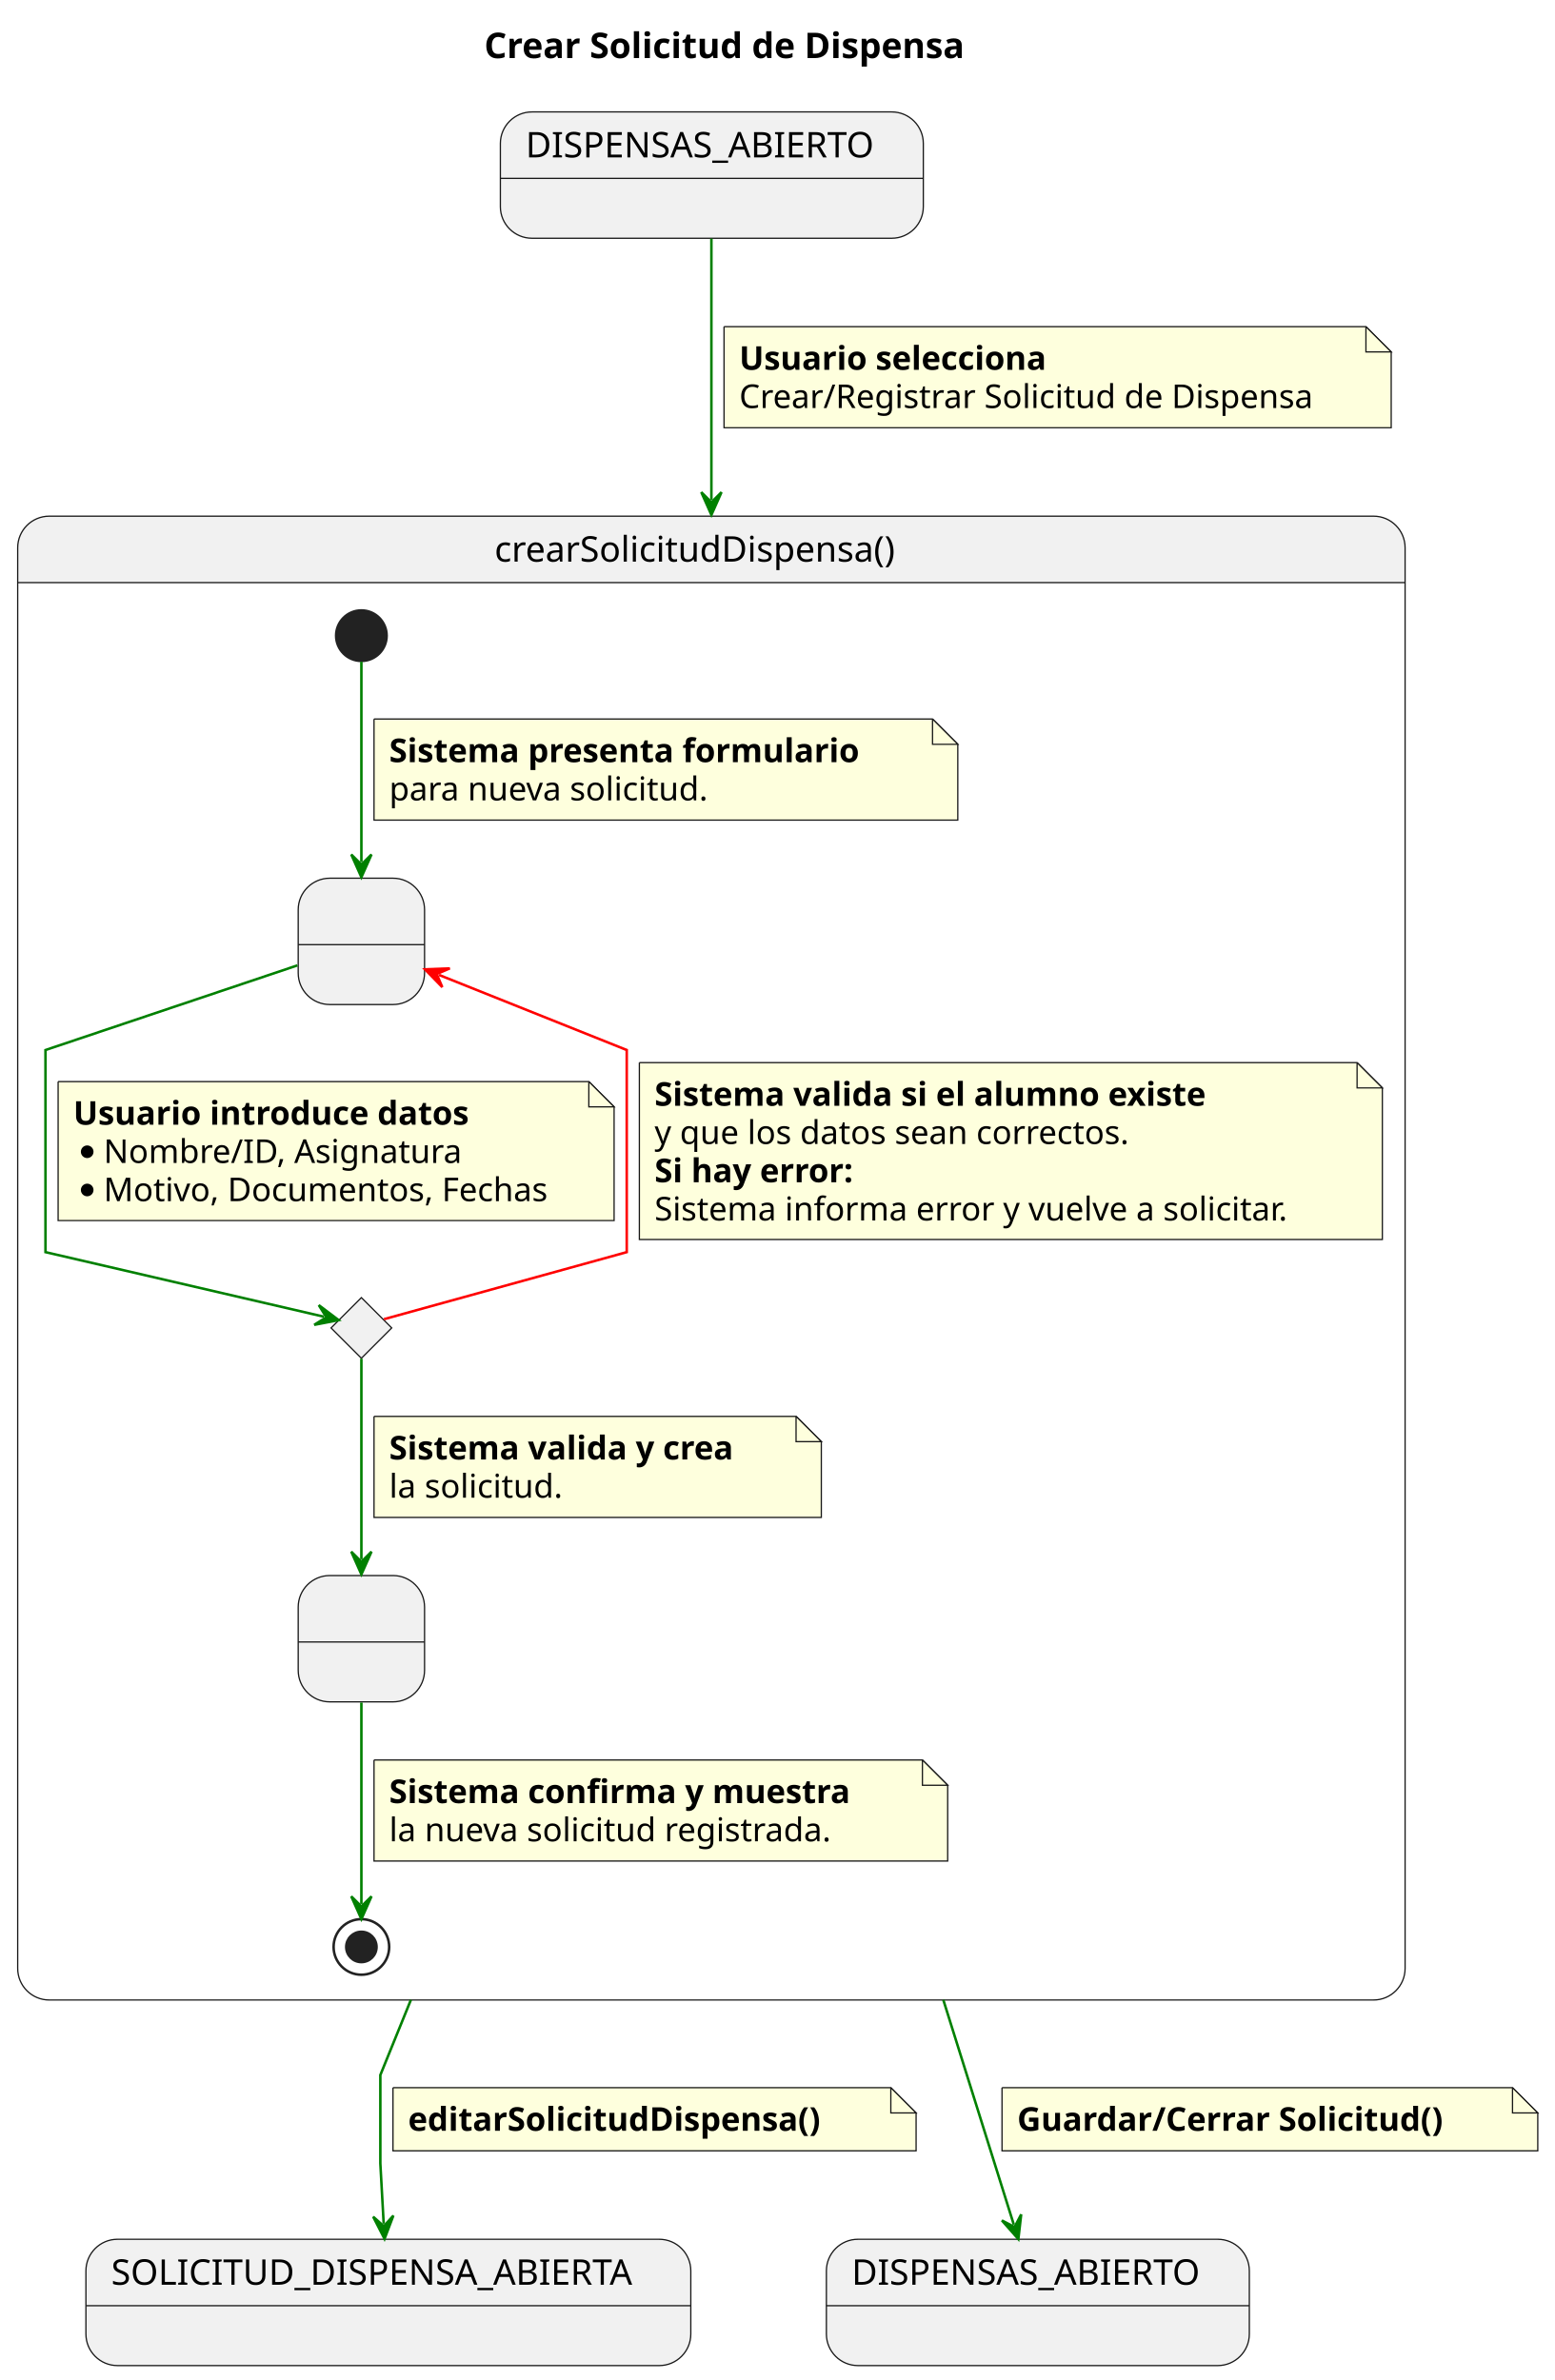
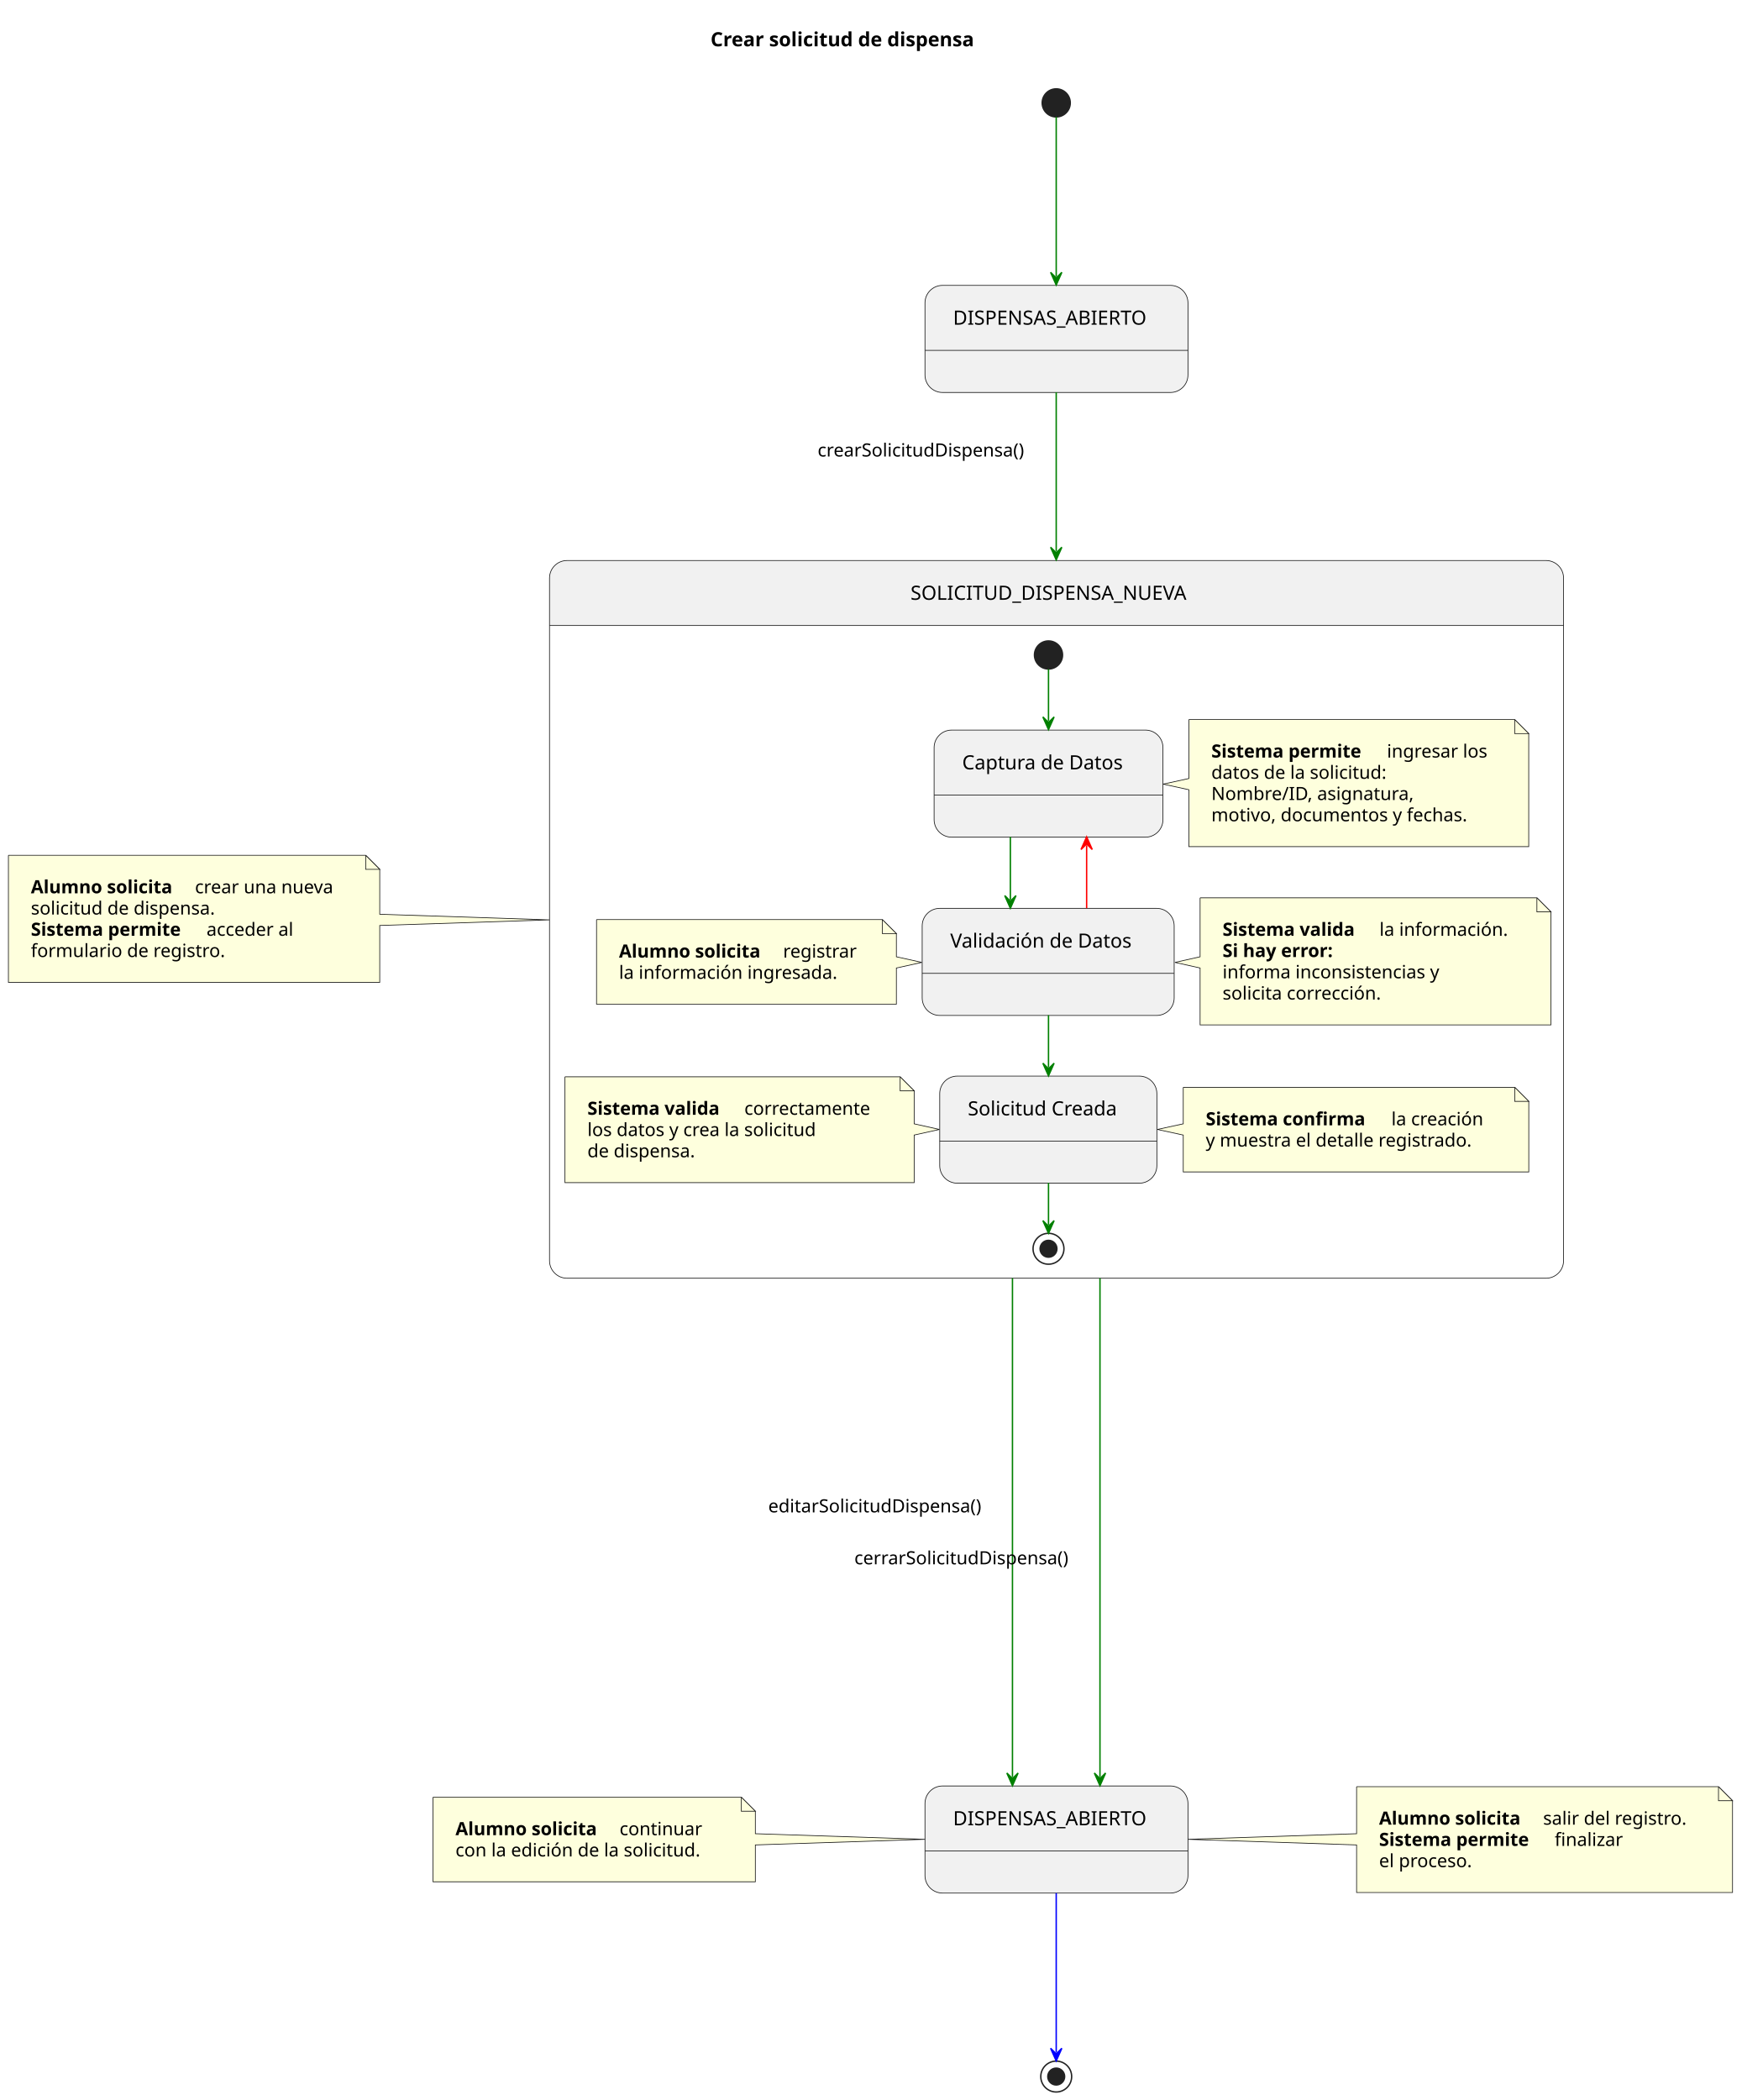
- <svg xmlns="http://www.w3.org/2000/svg" contentStyleType="text/css" data-diagram-type="STATE" height="942px" preserveAspectRatio="none" style="width:615px;height:942px;background:#FFFFFF;" version="1.1" viewBox="0 0 615 942" width="615px" zoomAndPan="magnify">
+ <svg xmlns="http://www.w3.org/2000/svg" contentStyleType="text/css" data-diagram-type="STATE" height="1496px" preserveAspectRatio="none" style="width:1241px;height:1496px;background:#FFFFFF;" version="1.1" viewBox="0 0 1241 1496" width="1241px" zoomAndPan="magnify">
  <defs />
  <g>
    <g class="title" data-source-line="1">
-       <text fill="#000000" font-family="sans-serif" font-size="14" font-weight="bold" lengthAdjust="spacing" textLength="218.258" x="191.621" y="22.995">Crear Solicitud de Dispensa</text>
+       <text fill="#000000" font-family="sans-serif" font-size="14" font-weight="bold" lengthAdjust="spacing" textLength="214.908" x="506.213" y="32.995">Crear solicitud de dispensa</text>
    </g>
-     <g id="startState">
-       <rect fill="#F1F1F1" height="50" rx="12.5" ry="12.5" style="stroke:#181818;stroke-width:0.5;" width="167.362" x="198" y="44.297" />
-       <line style="stroke:#181818;stroke-width:0.5;" x1="198" x2="365.362" y1="70.594" y2="70.594" />
-       <text fill="#000000" font-family="sans-serif" font-size="14" lengthAdjust="spacing" textLength="147.362" x="208" y="62.292">DISPENSAS_ABIERTO</text>
+     <g id="DISPENSAS_ABIERTO_INICIAL">
+       <rect fill="#F1F1F1" height="76.297" rx="12.5" ry="12.5" style="stroke:#181818;stroke-width:0.5;" width="187.362" x="659" y="203.297" />
+       <line style="stroke:#181818;stroke-width:0.5;" x1="659" x2="846.362" y1="249.594" y2="249.594" />
+       <text fill="#000000" font-family="sans-serif" font-size="14" lengthAdjust="spacing" textLength="147.362" x="679" y="231.292">DISPENSAS_ABIERTO</text>
    </g>
-     <g id="endState1">
-       <rect fill="#F1F1F1" height="50" rx="12.5" ry="12.5" style="stroke:#181818;stroke-width:0.5;" width="239.352" x="34" y="886.297" />
-       <line style="stroke:#181818;stroke-width:0.5;" x1="34" x2="273.352" y1="912.594" y2="912.594" />
-       <text fill="#000000" font-family="sans-serif" font-size="14" lengthAdjust="spacing" textLength="219.352" x="44" y="904.292">SOLICITUD_DISPENSA_ABIERTA</text>
+     <path d="M404,399.297 L1101.452,399.297 A12.5,12.5 0 0 1 1113.952,411.797 L1113.952,445.594 L391.5,445.594 L391.5,411.797 A12.5,12.5 0 0 1 404,399.297" fill="#F1F1F1" />
+     <rect fill="none" height="511.297" rx="12.5" ry="12.5" style="stroke:#181818;stroke-width:0.5;" width="722.452" x="391.5" y="399.297" />
+     <line style="stroke:#181818;stroke-width:0.5;" x1="391.5" x2="1113.952" y1="445.594" y2="445.594" />
+     <text fill="#000000" font-family="sans-serif" font-size="14" lengthAdjust="spacing" textLength="208.059" x="648.697" y="427.292">SOLICITUD_DISPENSA_NUEVA</text>
+     <g id="SOLICITUD_DISPENSA_NUEVA_COMP.CapturaDatos">
+       <rect fill="#F1F1F1" height="76.297" rx="12.5" ry="12.5" style="stroke:#181818;stroke-width:0.5;" width="163.047" x="665.5" y="520.094" />
+       <line style="stroke:#181818;stroke-width:0.5;" x1="665.5" x2="828.547" y1="566.391" y2="566.391" />
+       <text fill="#000000" font-family="sans-serif" font-size="14" lengthAdjust="spacing" textLength="123.047" x="685.5" y="548.089">Captura de Datos</text>
    </g>
-     <g id="endState2">
-       <rect fill="#F1F1F1" height="50" rx="12.5" ry="12.5" style="stroke:#181818;stroke-width:0.5;" width="167.362" x="327" y="886.297" />
-       <line style="stroke:#181818;stroke-width:0.5;" x1="327" x2="494.362" y1="912.594" y2="912.594" />
-       <text fill="#000000" font-family="sans-serif" font-size="14" lengthAdjust="spacing" textLength="147.362" x="337" y="904.292">DISPENSAS_ABIERTO</text>
+     <g id="SOLICITUD_DISPENSA_NUEVA_COMP.ValidarDatos">
+       <rect fill="#F1F1F1" height="76.297" rx="12.5" ry="12.5" style="stroke:#181818;stroke-width:0.5;" width="179.535" x="657" y="647.094" />
+       <line style="stroke:#181818;stroke-width:0.5;" x1="657" x2="836.535" y1="693.391" y2="693.391" />
+       <text fill="#000000" font-family="sans-serif" font-size="14" lengthAdjust="spacing" textLength="139.535" x="677" y="675.089">Validación de Datos</text>
    </g>
-     <path d="M19.5,204.297 L543.5,204.297 A12.5,12.5 0 0 1 556,216.797 L556,230.594 L7,230.594 L7,216.797 A12.5,12.5 0 0 1 19.5,204.297" fill="#F1F1F1" />
-     <rect fill="none" height="587.297" rx="12.5" ry="12.5" style="stroke:#181818;stroke-width:0.5;" width="549" x="7" y="204.297" />
-     <line style="stroke:#181818;stroke-width:0.5;" x1="7" x2="556" y1="230.594" y2="230.594" />
-     <text fill="#000000" font-family="sans-serif" font-size="14" lengthAdjust="spacing" textLength="171.602" x="195.699" y="222.292">crearSolicitudDispensa()</text>
-     <g id="crearSolicitudDispensa.SolicitudDatos">
-       <rect fill="#F1F1F1" height="50" rx="12.5" ry="12.5" style="stroke:#181818;stroke-width:0.5;" width="50" x="118" y="347.594" />
-       <line style="stroke:#181818;stroke-width:0.5;" x1="118" x2="168" y1="373.891" y2="373.891" />
-       <text fill="#000000" font-family="sans-serif" font-size="14" lengthAdjust="spacing" textLength="4.45" x="140.775" y="365.589"> </text>
+     <g id="SOLICITUD_DISPENSA_NUEVA_COMP.CreacionExitosa">
+       <rect fill="#F1F1F1" height="76.297" rx="12.5" ry="12.5" style="stroke:#181818;stroke-width:0.5;" width="154.707" x="669.5" y="766.594" />
+       <line style="stroke:#181818;stroke-width:0.5;" x1="669.5" x2="824.207" y1="812.891" y2="812.891" />
+       <text fill="#000000" font-family="sans-serif" font-size="14" lengthAdjust="spacing" textLength="114.707" x="689.5" y="794.589">Solicitud Creada</text>
    </g>
-     <g class="entity" data-entity="ValidarDatos" data-uid="ent0007" id="entity_ValidarDatos">
-       <polygon fill="#F1F1F1" points="143,513.594,155,525.594,143,537.594,131,525.594,143,513.594" style="stroke:#181818;stroke-width:0.5;" />
+     <ellipse cx="747" cy="466.594" fill="#222222" rx="10" ry="10" style="stroke:#222222;stroke-width:1;" />
+     <ellipse cx="747" cy="889.594" fill="none" rx="11" ry="11" style="stroke:#222222;stroke-width:1;" />
+     <ellipse cx="747" cy="889.594" fill="#222222" rx="6" ry="6" style="stroke:#222222;stroke-width:1;" />
+     <g class="entity" data-entity="GMN5" data-source-line="35" data-uid="ent0006" id="entity_GMN5">
+       <path d="M847,512.594 L847,554.594 L828.66,558.594 L847,562.594 L847,603.125 A0,0 0 0 0 847,603.125 L1089.132,603.125 A0,0 0 0 0 1089.132,603.125 L1089.132,522.594 L1079.132,512.594 L847,512.594 A0,0 0 0 0 847,512.594" fill="#FEFFDD" style="stroke:#181818;stroke-width:0.5;" />
+       <path d="M1079.132,512.594 L1079.132,522.594 L1089.132,522.594 L1079.132,512.594" fill="#FEFFDD" style="stroke:#181818;stroke-width:0.5;" />
+       <text fill="#000000" font-family="sans-serif" font-size="13" font-weight="bold" lengthAdjust="spacing" textLength="120.999" x="863" y="539.661">Sistema permite</text>
+       <text fill="#000000" font-family="sans-serif" font-size="13" lengthAdjust="spacing" textLength="76.001" x="988.131" y="539.661">ingresar los</text>
+       <text fill="#000000" font-family="sans-serif" font-size="13" lengthAdjust="spacing" textLength="134.945" x="863" y="554.793">datos de la solicitud:</text>
+       <text fill="#000000" font-family="sans-serif" font-size="13" lengthAdjust="spacing" textLength="152.014" x="863" y="569.926">Nombre/ID, asignatura,</text>
+       <text fill="#000000" font-family="sans-serif" font-size="13" lengthAdjust="spacing" textLength="196.346" x="863" y="585.059">motivo, documentos y fechas.</text>
    </g>
-     <g id="crearSolicitudDispensa.CreacionExitosa">
-       <rect fill="#F1F1F1" height="50" rx="12.5" ry="12.5" style="stroke:#181818;stroke-width:0.5;" width="50" x="118" y="623.594" />
-       <line style="stroke:#181818;stroke-width:0.5;" x1="118" x2="168" y1="649.891" y2="649.891" />
-       <text fill="#000000" font-family="sans-serif" font-size="14" lengthAdjust="spacing" textLength="4.45" x="140.775" y="641.589"> </text>
+     <g class="entity" data-entity="GMN8" data-source-line="44" data-uid="ent0009" id="entity_GMN8">
+       <path d="M425,655.094 L425,715.359 A0,0 0 0 0 425,715.359 L638.625,715.359 A0,0 0 0 0 638.625,715.359 L638.625,689.594 L656.79,685.594 L638.625,681.594 L638.625,665.094 L628.625,655.094 L425,655.094 A0,0 0 0 0 425,655.094" fill="#FEFFDD" style="stroke:#181818;stroke-width:0.5;" />
+       <path d="M628.625,655.094 L628.625,665.094 L638.625,665.094 L628.625,655.094" fill="#FEFFDD" style="stroke:#181818;stroke-width:0.5;" />
+       <text fill="#000000" font-family="sans-serif" font-size="13" font-weight="bold" lengthAdjust="spacing" textLength="112.76" x="441" y="682.161">Alumno solicita</text>
+       <text fill="#000000" font-family="sans-serif" font-size="13" lengthAdjust="spacing" textLength="55.732" x="557.892" y="682.161">registrar</text>
+       <text fill="#000000" font-family="sans-serif" font-size="13" lengthAdjust="spacing" textLength="165.686" x="441" y="697.293">la información ingresada.</text>
    </g>
-     <ellipse cx="143" cy="251.594" fill="#222222" rx="10" ry="10" style="stroke:#222222;stroke-width:1;" />
-     <ellipse cx="143" cy="770.594" fill="none" rx="11" ry="11" style="stroke:#222222;stroke-width:1;" />
-     <ellipse cx="143" cy="770.594" fill="#222222" rx="6" ry="6" style="stroke:#222222;stroke-width:1;" />
-     <g class="link" data-entity-1=".start.crearSolicitudDispensa" data-entity-2="SolicitudDatos" data-source-line="21" data-uid="lnk4" id="link_.start.crearSolicitudDispensa_SolicitudDatos">
-       <path d="M143,261.934 C143,280.124 143,314.834 143,341.204" fill="none" id="*start*crearSolicitudDispensa-to-SolicitudDatos" style="stroke:#008000;stroke-width:1;" />
-       <polygon fill="#008000" points="143,347.204,147,338.204,143,342.204,139,338.204,143,347.204" style="stroke:#008000;stroke-width:1;" />
-       <path d="M148,284.594 L148,324.594 L379,324.594 L379,294.594 L369,284.594 L148,284.594" fill="#FEFFDD" style="stroke:#181818;stroke-width:0.5;" />
-       <path d="M369,284.594 L369,294.594 L379,294.594 L369,284.594" fill="#FEFFDD" style="stroke:#181818;stroke-width:0.5;" />
-       <text fill="#000000" font-family="sans-serif" font-size="13" font-weight="bold" lengthAdjust="spacing" textLength="210.114" x="154" y="301.661">Sistema presenta formulario</text>
-       <text fill="#000000" font-family="sans-serif" font-size="13" lengthAdjust="spacing" textLength="136.36" x="154" y="316.793">para nueva solicitud.</text>
+     <g class="entity" data-entity="GMN11" data-source-line="51" data-uid="ent0012" id="entity_GMN11">
+       <path d="M855,639.594 L855,681.594 L837.08,685.594 L855,689.594 L855,730.125 A0,0 0 0 0 855,730.125 L1104.952,730.125 A0,0 0 0 0 1104.952,730.125 L1104.952,649.594 L1094.952,639.594 L855,639.594 A0,0 0 0 0 855,639.594" fill="#FEFFDD" style="stroke:#181818;stroke-width:0.5;" />
+       <path d="M1094.952,639.594 L1094.952,649.594 L1104.952,649.594 L1094.952,639.594" fill="#FEFFDD" style="stroke:#181818;stroke-width:0.5;" />
+       <text fill="#000000" font-family="sans-serif" font-size="13" font-weight="bold" lengthAdjust="spacing" textLength="107.669" x="871" y="666.661">Sistema valida</text>
+       <text fill="#000000" font-family="sans-serif" font-size="13" lengthAdjust="spacing" textLength="97.151" x="982.801" y="666.661">la información.</text>
+       <text fill="#000000" font-family="sans-serif" font-size="13" font-weight="bold" lengthAdjust="spacing" textLength="91.552" x="871" y="681.793">Si hay error:</text>
+       <text fill="#000000" font-family="sans-serif" font-size="13" lengthAdjust="spacing" textLength="165.496" x="871" y="696.926">informa inconsistencias y</text>
+       <text fill="#000000" font-family="sans-serif" font-size="13" lengthAdjust="spacing" textLength="121.926" x="871" y="712.059">solicita corrección.</text>
    </g>
-     <g class="link" data-entity-1="SolicitudDatos" data-entity-2="ValidarDatos" data-source-line="28" data-uid="lnk5" id="link_SolicitudDatos_ValidarDatos">
-       <path d="M117.7,382.094 C81.18,394.364 18,415.594 18,415.594 C18,415.594 18,495.594 18,495.594 C18,495.594 99.505,514.498 128.165,521.148" fill="none" id="SolicitudDatos-to-ValidarDatos" style="stroke:#008000;stroke-width:1;" />
-       <polygon fill="#008000" points="134.01,522.504,126.147,516.573,129.139,521.374,124.339,524.366,134.01,522.504" style="stroke:#008000;stroke-width:1;" />
-       <path d="M23,428.094 L23,483.094 L243,483.094 L243,438.094 L233,428.094 L23,428.094" fill="#FEFFDD" style="stroke:#181818;stroke-width:0.5;" />
-       <path d="M233,428.094 L233,438.094 L243,438.094 L233,428.094" fill="#FEFFDD" style="stroke:#181818;stroke-width:0.5;" />
-       <text fill="#000000" font-family="sans-serif" font-size="13" font-weight="bold" lengthAdjust="spacing" textLength="176.484" x="29" y="445.161">Usuario introduce datos</text>
-       <ellipse cx="34.5" cy="455.859" fill="#000000" rx="2.5" ry="2.5" />
-       <text fill="#000000" font-family="sans-serif" font-size="13" lengthAdjust="spacing" textLength="148.808" x="41" y="460.293">Nombre/ID, Asignatura</text>
-       <ellipse cx="34.5" cy="470.992" fill="#000000" rx="2.5" ry="2.5" />
-       <text fill="#000000" font-family="sans-serif" font-size="13" lengthAdjust="spacing" textLength="187.732" x="41" y="475.426">Motivo, Documentos, Fechas</text>
+     <g class="entity" data-entity="GMN14" data-source-line="60" data-uid="ent0015" id="entity_GMN14">
+       <path d="M402.5,767.094 L402.5,842.492 A0,0 0 0 0 402.5,842.492 L651.297,842.492 A0,0 0 0 0 651.297,842.492 L651.297,808.594 L669.29,804.594 L651.297,800.594 L651.297,777.094 L641.297,767.094 L402.5,767.094 A0,0 0 0 0 402.5,767.094" fill="#FEFFDD" style="stroke:#181818;stroke-width:0.5;" />
+       <path d="M641.297,767.094 L641.297,777.094 L651.297,777.094 L641.297,767.094" fill="#FEFFDD" style="stroke:#181818;stroke-width:0.5;" />
+       <text fill="#000000" font-family="sans-serif" font-size="13" font-weight="bold" lengthAdjust="spacing" textLength="107.669" x="418.5" y="794.161">Sistema valida</text>
+       <text fill="#000000" font-family="sans-serif" font-size="13" lengthAdjust="spacing" textLength="95.996" x="530.301" y="794.161">correctamente</text>
+       <text fill="#000000" font-family="sans-serif" font-size="13" lengthAdjust="spacing" textLength="177.068" x="418.5" y="809.293">los datos y crea la solicitud</text>
+       <text fill="#000000" font-family="sans-serif" font-size="13" lengthAdjust="spacing" textLength="82.38" x="418.5" y="824.426">de dispensa.</text>
    </g>
-     <g class="link" data-entity-1="ValidarDatos" data-entity-2="SolicitudDatos" data-source-line="36" data-uid="lnk6" id="link_ValidarDatos_SolicitudDatos">
-       <path d="M151.95,522.124 C177.34,515.104 248,495.594 248,495.594 C248,495.594 248,415.594 248,415.594 C248,415.594 204.78,398.313 173.72,385.883" fill="none" id="ValidarDatos-to-SolicitudDatos" style="stroke:#FF0000;stroke-width:1;" />
-       <polygon fill="#FF0000" points="168.15,383.654,175.02,390.711,172.792,385.512,177.992,383.284,168.15,383.654" style="stroke:#FF0000;stroke-width:1;" />
-       <path d="M253,420.594 L253,490.594 L547,490.594 L547,430.594 L537,420.594 L253,420.594" fill="#FEFFDD" style="stroke:#181818;stroke-width:0.5;" />
-       <path d="M537,420.594 L537,430.594 L547,430.594 L537,420.594" fill="#FEFFDD" style="stroke:#181818;stroke-width:0.5;" />
-       <text fill="#000000" font-family="sans-serif" font-size="13" font-weight="bold" lengthAdjust="spacing" textLength="249.882" x="259" y="437.661">Sistema valida si el alumno existe</text>
-       <text fill="#000000" font-family="sans-serif" font-size="13" lengthAdjust="spacing" textLength="203.093" x="259" y="452.793">y que los datos sean correctos.</text>
-       <text fill="#000000" font-family="sans-serif" font-size="13" font-weight="bold" lengthAdjust="spacing" textLength="91.552" x="259" y="467.926">Si hay error:</text>
-       <text fill="#000000" font-family="sans-serif" font-size="13" lengthAdjust="spacing" textLength="273.641" x="259" y="483.059">Sistema informa error y vuelve a solicitar.</text>
+     <g class="entity" data-entity="GMN17" data-source-line="68" data-uid="ent0018" id="entity_GMN17">
+       <path d="M843,774.594 L843,800.594 L824.52,804.594 L843,808.594 L843,834.859 A0,0 0 0 0 843,834.859 L1089.175,834.859 A0,0 0 0 0 1089.175,834.859 L1089.175,784.594 L1079.175,774.594 L843,774.594 A0,0 0 0 0 843,774.594" fill="#FEFFDD" style="stroke:#181818;stroke-width:0.5;" />
+       <path d="M1079.175,774.594 L1079.175,784.594 L1089.175,784.594 L1079.175,774.594" fill="#FEFFDD" style="stroke:#181818;stroke-width:0.5;" />
+       <text fill="#000000" font-family="sans-serif" font-size="13" font-weight="bold" lengthAdjust="spacing" textLength="128.166" x="859" y="801.661">Sistema confirma</text>
+       <text fill="#000000" font-family="sans-serif" font-size="13" lengthAdjust="spacing" textLength="71.119" x="991.298" y="801.661">la creación</text>
+       <text fill="#000000" font-family="sans-serif" font-size="13" lengthAdjust="spacing" textLength="205.175" x="859" y="816.793">y muestra el detalle registrado.</text>
    </g>
-     <g class="link" data-entity-1="ValidarDatos" data-entity-2="CreacionExitosa" data-source-line="45" data-uid="lnk7" id="link_ValidarDatos_CreacionExitosa">
-       <path d="M143,537.764 C143,557.064 143,591.114 143,617.144" fill="none" id="ValidarDatos-to-CreacionExitosa" style="stroke:#008000;stroke-width:1;" />
-       <polygon fill="#008000" points="143,623.144,147,614.144,143,618.144,139,614.144,143,623.144" style="stroke:#008000;stroke-width:1;" />
-       <path d="M148,560.594 L148,600.594 L325,600.594 L325,570.594 L315,560.594 L148,560.594" fill="#FEFFDD" style="stroke:#181818;stroke-width:0.5;" />
-       <path d="M315,560.594 L315,570.594 L325,570.594 L315,560.594" fill="#FEFFDD" style="stroke:#181818;stroke-width:0.5;" />
-       <text fill="#000000" font-family="sans-serif" font-size="13" font-weight="bold" lengthAdjust="spacing" textLength="156.901" x="154" y="577.661">Sistema valida y crea</text>
-       <text fill="#000000" font-family="sans-serif" font-size="13" lengthAdjust="spacing" textLength="74.141" x="154" y="592.793">la solicitud.</text>
+     <g class="link" data-entity-1=".start.SOLICITUD_DISPENSA_NUEVA_COMP" data-entity-2="CapturaDatos" data-source-line="32" data-uid="lnk6" id="link_.start.SOLICITUD_DISPENSA_NUEVA_COMP_CapturaDatos">
+       <path d="M747,476.734 C747,487.154 747,498.034 747,513.724" fill="none" id="*start*SOLICITUD_DISPENSA_NUEVA_COMP-to-CapturaDatos" style="stroke:#008000;stroke-width:1;" />
+       <polygon fill="#008000" points="747,519.724,751,510.724,747,514.724,743,510.724,747,519.724" style="stroke:#008000;stroke-width:1;" />
    </g>
-     <g class="link" data-entity-1="CreacionExitosa" data-entity-2=".end.crearSolicitudDispensa" data-source-line="52" data-uid="lnk9" id="link_CreacionExitosa_.end.crearSolicitudDispensa">
-       <path d="M143,673.874 C143,700.174 143,734.864 143,753.574" fill="none" id="CreacionExitosa-to-*end*crearSolicitudDispensa" style="stroke:#008000;stroke-width:1;" />
-       <polygon fill="#008000" points="143,759.574,147,750.574,143,754.574,139,750.574,143,759.574" style="stroke:#008000;stroke-width:1;" />
-       <path d="M148,696.594 L148,736.594 L375,736.594 L375,706.594 L365,696.594 L148,696.594" fill="#FEFFDD" style="stroke:#181818;stroke-width:0.5;" />
-       <path d="M365,696.594 L365,706.594 L375,706.594 L365,696.594" fill="#FEFFDD" style="stroke:#181818;stroke-width:0.5;" />
-       <text fill="#000000" font-family="sans-serif" font-size="13" font-weight="bold" lengthAdjust="spacing" textLength="206.445" x="154" y="713.661">Sistema confirma y muestra</text>
-       <text fill="#000000" font-family="sans-serif" font-size="13" lengthAdjust="spacing" textLength="189.148" x="154" y="728.793">la nueva solicitud registrada.</text>
+     <g class="link" data-entity-1="CapturaDatos" data-entity-2="ValidarDatos" data-source-line="41" data-uid="lnk7" id="link_CapturaDatos_ValidarDatos">
+       <path d="M719.83,596.194 C719.83,612.274 719.83,624.944 719.83,641.014" fill="none" id="CapturaDatos-to-ValidarDatos" style="stroke:#008000;stroke-width:1;" />
+       <polygon fill="#008000" points="719.83,647.014,723.83,638.014,719.83,642.014,715.83,638.014,719.83,647.014" style="stroke:#008000;stroke-width:1;" />
    </g>
-     <g class="link" data-entity-1="startState" data-entity-2="crearSolicitudDispensa" data-source-line="9" data-uid="lnk2" id="link_startState_crearSolicitudDispensa">
-       <path d="M281.5,94.447 C281.5,118.507 281.5,152.327 281.5,197.807" fill="none" id="startState-to-crearSolicitudDispensa" style="stroke:#008000;stroke-width:1;" />
-       <polygon fill="#008000" points="281.5,203.807,285.5,194.807,281.5,198.807,277.5,194.807,281.5,203.807" style="stroke:#008000;stroke-width:1;" />
-       <path d="M286.5,129.297 L286.5,169.297 L550.5,169.297 L550.5,139.297 L540.5,129.297 L286.5,129.297" fill="#FEFFDD" style="stroke:#181818;stroke-width:0.5;" />
-       <path d="M540.5,129.297 L540.5,139.297 L550.5,139.297 L540.5,129.297" fill="#FEFFDD" style="stroke:#181818;stroke-width:0.5;" />
-       <text fill="#000000" font-family="sans-serif" font-size="13" font-weight="bold" lengthAdjust="spacing" textLength="137.3" x="292.5" y="146.364">Usuario selecciona</text>
-       <text fill="#000000" font-family="sans-serif" font-size="13" lengthAdjust="spacing" textLength="243.579" x="292.5" y="161.497">Crear/Registrar Solicitud de Dispensa</text>
+     <g class="link" data-entity-1="ValidarDatos" data-entity-2="CapturaDatos" data-source-line="48" data-uid="lnk8" id="link_ValidarDatos_CapturaDatos">
+       <path d="M774.17,646.994 C774.17,630.914 774.17,618.244 774.17,602.174" fill="none" id="ValidarDatos-to-CapturaDatos" style="stroke:#FF0000;stroke-width:1;" />
+       <polygon fill="#FF0000" points="774.17,596.174,770.17,605.174,774.17,601.174,778.17,605.174,774.17,596.174" style="stroke:#FF0000;stroke-width:1;" />
    </g>
-     <g class="link" data-entity-1="crearSolicitudDispensa" data-entity-2="endState1" data-source-line="60" data-uid="lnk10" id="link_crearSolicitudDispensa_endState1">
-       <path d="M162.59,791.537 C155.11,809.957 150.5,821.297 150.5,821.297 C150.5,821.297 150.5,856.297 150.5,856.297 C150.5,856.297 151.026,865.776 151.827,880.146" fill="none" id="crearSolicitudDispensa-to-endState1" style="stroke:#008000;stroke-width:1;" />
-       <polygon fill="#008000" points="152.16,886.137,155.654,876.928,151.882,881.145,147.666,877.373,152.16,886.137" style="stroke:#008000;stroke-width:1;" />
-       <path d="M155.5,826.297 L155.5,851.297 L362.5,851.297 L362.5,836.297 L352.5,826.297 L155.5,826.297" fill="#FEFFDD" style="stroke:#181818;stroke-width:0.5;" />
-       <path d="M352.5,826.297 L352.5,836.297 L362.5,836.297 L352.5,826.297" fill="#FEFFDD" style="stroke:#181818;stroke-width:0.5;" />
-       <text fill="#000000" font-family="sans-serif" font-size="13" font-weight="bold" lengthAdjust="spacing" textLength="186.875" x="161.5" y="843.364">editarSolicitudDispensa()</text>
+     <g class="link" data-entity-1="ValidarDatos" data-entity-2="CreacionExitosa" data-source-line="57" data-uid="lnk9" id="link_ValidarDatos_CreacionExitosa">
+       <path d="M747,723.234 C747,737.034 747,746.604 747,760.404" fill="none" id="ValidarDatos-to-CreacionExitosa" style="stroke:#008000;stroke-width:1;" />
+       <polygon fill="#008000" points="747,766.404,751,757.404,747,761.404,743,757.404,747,766.404" style="stroke:#008000;stroke-width:1;" />
    </g>
-     <g class="link" data-entity-1="crearSolicitudDispensa" data-entity-2="endState2" data-source-line="65" data-uid="lnk11" id="link_crearSolicitudDispensa_endState2">
-       <path d="M373.27,791.547 C385.56,830.747 394.435,859.052 401.165,880.512" fill="none" id="crearSolicitudDispensa-to-endState2" style="stroke:#008000;stroke-width:1;" />
-       <polygon fill="#008000" points="402.96,886.237,404.084,876.452,401.464,881.466,396.45,878.846,402.96,886.237" style="stroke:#008000;stroke-width:1;" />
-       <path d="M396.5,826.297 L396.5,851.297 L608.5,851.297 L608.5,836.297 L598.5,826.297 L396.5,826.297" fill="#FEFFDD" style="stroke:#181818;stroke-width:0.5;" />
-       <path d="M598.5,826.297 L598.5,836.297 L608.5,836.297 L598.5,826.297" fill="#FEFFDD" style="stroke:#181818;stroke-width:0.5;" />
-       <text fill="#000000" font-family="sans-serif" font-size="13" font-weight="bold" lengthAdjust="spacing" textLength="191.261" x="402.5" y="843.364">Guardar/Cerrar Solicitud()</text>
+     <g class="link" data-entity-1="CreacionExitosa" data-entity-2=".end.SOLICITUD_DISPENSA_NUEVA_COMP" data-source-line="65" data-uid="lnk11" id="link_CreacionExitosa_.end.SOLICITUD_DISPENSA_NUEVA_COMP">
+       <path d="M747,842.614 C747,855.704 747,863.354 747,872.554" fill="none" id="CreacionExitosa-to-*end*SOLICITUD_DISPENSA_NUEVA_COMP" style="stroke:#008000;stroke-width:1;" />
+       <polygon fill="#008000" points="747,878.554,751,869.554,747,873.554,743,869.554,747,878.554" style="stroke:#008000;stroke-width:1;" />
+     </g>
+     <g id="DISPENSAS_ABIERTO_FINAL">
+       <rect fill="#F1F1F1" height="76.297" rx="12.5" ry="12.5" style="stroke:#181818;stroke-width:0.5;" width="187.362" x="659" y="1272.297" />
+       <line style="stroke:#181818;stroke-width:0.5;" x1="659" x2="846.362" y1="1318.594" y2="1318.594" />
+       <text fill="#000000" font-family="sans-serif" font-size="14" lengthAdjust="spacing" textLength="147.362" x="679" y="1300.292">DISPENSAS_ABIERTO</text>
+     </g>
+     <ellipse cx="752.5" cy="73.297" fill="#222222" rx="10" ry="10" style="stroke:#222222;stroke-width:1;" />
+     <ellipse cx="752.5" cy="1479.297" fill="none" rx="11" ry="11" style="stroke:#222222;stroke-width:1;" />
+     <ellipse cx="752.5" cy="1479.297" fill="#222222" rx="6" ry="6" style="stroke:#222222;stroke-width:1;" />
+     <g class="entity" data-entity="GMN2" data-source-line="19" data-uid="ent0003" id="entity_GMN2">
+       <path d="M6,609.297 L6,699.828 A0,0 0 0 0 6,699.828 L270.539,699.828 A0,0 0 0 0 270.539,699.828 L270.539,659.297 L391.46,655.297 L270.539,651.297 L270.539,619.297 L260.539,609.297 L6,609.297 A0,0 0 0 0 6,609.297" fill="#FEFFDD" style="stroke:#181818;stroke-width:0.5;" />
+       <path d="M260.539,609.297 L260.539,619.297 L270.539,619.297 L260.539,609.297" fill="#FEFFDD" style="stroke:#181818;stroke-width:0.5;" />
+       <text fill="#000000" font-family="sans-serif" font-size="13" font-weight="bold" lengthAdjust="spacing" textLength="112.76" x="22" y="636.364">Alumno solicita</text>
+       <text fill="#000000" font-family="sans-serif" font-size="13" lengthAdjust="spacing" textLength="106.647" x="138.892" y="636.364">crear una nueva</text>
+       <text fill="#000000" font-family="sans-serif" font-size="13" lengthAdjust="spacing" textLength="140.81" x="22" y="651.497">solicitud de dispensa.</text>
+       <text fill="#000000" font-family="sans-serif" font-size="13" font-weight="bold" lengthAdjust="spacing" textLength="120.999" x="22" y="666.629">Sistema permite</text>
+       <text fill="#000000" font-family="sans-serif" font-size="13" lengthAdjust="spacing" textLength="67.564" x="147.131" y="666.629">acceder al</text>
+       <text fill="#000000" font-family="sans-serif" font-size="13" lengthAdjust="spacing" textLength="146.288" x="22" y="681.762">formulario de registro.</text>
+     </g>
+     <g class="entity" data-entity="GMN20" data-source-line="76" data-uid="ent0021" id="entity_GMN20">
+       <path d="M308.5,1280.297 L308.5,1340.562 A0,0 0 0 0 308.5,1340.562 L538.152,1340.562 A0,0 0 0 0 538.152,1340.562 L538.152,1314.297 L658.95,1310.297 L538.152,1306.297 L538.152,1290.297 L528.152,1280.297 L308.5,1280.297 A0,0 0 0 0 308.5,1280.297" fill="#FEFFDD" style="stroke:#181818;stroke-width:0.5;" />
+       <path d="M528.152,1280.297 L528.152,1290.297 L538.152,1290.297 L528.152,1280.297" fill="#FEFFDD" style="stroke:#181818;stroke-width:0.5;" />
+       <text fill="#000000" font-family="sans-serif" font-size="13" font-weight="bold" lengthAdjust="spacing" textLength="112.76" x="324.5" y="1307.364">Alumno solicita</text>
+       <text fill="#000000" font-family="sans-serif" font-size="13" lengthAdjust="spacing" textLength="61.839" x="441.392" y="1307.364">continuar</text>
+       <text fill="#000000" font-family="sans-serif" font-size="13" lengthAdjust="spacing" textLength="188.652" x="324.5" y="1322.497">con la edición de la solicitud.</text>
+     </g>
+     <g class="entity" data-entity="GMN23" data-source-line="84" data-uid="ent0024" id="entity_GMN23">
+       <path d="M966.5,1272.797 L966.5,1306.297 L846.22,1310.297 L966.5,1314.297 L966.5,1348.195 A0,0 0 0 0 966.5,1348.195 L1234.333,1348.195 A0,0 0 0 0 1234.333,1348.195 L1234.333,1282.797 L1224.333,1272.797 L966.5,1272.797 A0,0 0 0 0 966.5,1272.797" fill="#FEFFDD" style="stroke:#181818;stroke-width:0.5;" />
+       <path d="M1224.333,1272.797 L1224.333,1282.797 L1234.333,1282.797 L1224.333,1272.797" fill="#FEFFDD" style="stroke:#181818;stroke-width:0.5;" />
+       <text fill="#000000" font-family="sans-serif" font-size="13" font-weight="bold" lengthAdjust="spacing" textLength="112.76" x="982.5" y="1299.864">Alumno solicita</text>
+       <text fill="#000000" font-family="sans-serif" font-size="13" lengthAdjust="spacing" textLength="109.941" x="1099.392" y="1299.864">salir del registro.</text>
+       <text fill="#000000" font-family="sans-serif" font-size="13" font-weight="bold" lengthAdjust="spacing" textLength="120.999" x="982.5" y="1314.997">Sistema permite</text>
+       <text fill="#000000" font-family="sans-serif" font-size="13" lengthAdjust="spacing" textLength="51.752" x="1107.631" y="1314.997">finalizar</text>
+       <text fill="#000000" font-family="sans-serif" font-size="13" lengthAdjust="spacing" textLength="71.297" x="982.5" y="1330.129">el proceso.</text>
+     </g>
+     <g class="link" data-entity-1=".start." data-entity-2="DISPENSAS_ABIERTO_INICIAL" data-source-line="14" data-uid="lnk3" id="link_.start._DISPENSAS_ABIERTO_INICIAL">
+       <path d="M752.5,83.307 C752.5,106.327 752.5,158.087 752.5,197.007" fill="none" id="*start*-to-DISPENSAS_ABIERTO_INICIAL" style="stroke:#008000;stroke-width:1;" />
+       <polygon fill="#008000" points="752.5,203.007,756.5,194.007,752.5,198.007,748.5,194.007,752.5,203.007" style="stroke:#008000;stroke-width:1;" />
+     </g>
+     <g class="link" data-entity-1="DISPENSAS_ABIERTO_INICIAL" data-entity-2="SOLICITUD_DISPENSA_NUEVA_COMP" data-source-line="16" data-uid="lnk4" id="link_DISPENSAS_ABIERTO_INICIAL_SOLICITUD_DISPENSA_NUEVA_COMP">
+       <path d="M752.5,279.457 C752.5,308.747 752.5,346.007 752.5,392.837" fill="none" id="DISPENSAS_ABIERTO_INICIAL-to-SOLICITUD_DISPENSA_NUEVA_COMP" style="stroke:#008000;stroke-width:1;" />
+       <polygon fill="#008000" points="752.5,398.837,756.5,389.837,752.5,393.837,748.5,389.837,752.5,398.837" style="stroke:#008000;stroke-width:1;" />
+       <text fill="#000000" font-family="sans-serif" font-size="13" lengthAdjust="spacing" textLength="159.345" x="582.5" y="325.214">crearSolicitudDispensa()</text>
+     </g>
+     <g class="link" data-entity-1="SOLICITUD_DISPENSA_NUEVA_COMP" data-entity-2="DISPENSAS_ABIERTO_FINAL" data-source-line="73" data-uid="lnk12" id="link_SOLICITUD_DISPENSA_NUEVA_COMP_DISPENSAS_ABIERTO_FINAL">
+       <path d="M721.33,910.577 C721.33,1047.467 721.33,1195.967 721.33,1266.067" fill="none" id="SOLICITUD_DISPENSA_NUEVA_COMP-to-DISPENSAS_ABIERTO_FINAL" style="stroke:#008000;stroke-width:1;" />
+       <polygon fill="#008000" points="721.33,1272.067,725.33,1263.067,721.33,1267.067,717.33,1263.067,721.33,1272.067" style="stroke:#008000;stroke-width:1;" />
+       <text fill="#000000" font-family="sans-serif" font-size="13" lengthAdjust="spacing" textLength="163.814" x="547.33" y="1077.394">editarSolicitudDispensa()</text>
+     </g>
+     <g class="link" data-entity-1="SOLICITUD_DISPENSA_NUEVA_COMP" data-entity-2="DISPENSAS_ABIERTO_FINAL" data-source-line="81" data-uid="lnk13" id="link_SOLICITUD_DISPENSA_NUEVA_COMP_DISPENSAS_ABIERTO_FINAL">
+       <path d="M783.67,910.577 C783.67,1047.467 783.67,1195.967 783.67,1266.067" fill="none" id="SOLICITUD_DISPENSA_NUEVA_COMP-to-DISPENSAS_ABIERTO_FINAL-1" style="stroke:#008000;stroke-width:1;" />
+       <polygon fill="#008000" points="783.67,1272.067,787.67,1263.067,783.67,1267.067,779.67,1263.067,783.67,1272.067" style="stroke:#008000;stroke-width:1;" />
+       <text fill="#000000" font-family="sans-serif" font-size="13" lengthAdjust="spacing" textLength="164.69" x="608.67" y="1114.394">cerrarSolicitudDispensa()</text>
+     </g>
+     <g class="link" data-entity-1="DISPENSAS_ABIERTO_FINAL" data-entity-2=".end." data-source-line="90" data-uid="lnk15" id="link_DISPENSAS_ABIERTO_FINAL_.end.">
+       <path d="M752.5,1348.647 C752.5,1387.207 752.5,1438.277 752.5,1462.157" fill="none" id="DISPENSAS_ABIERTO_FINAL-to-*end*" style="stroke:#0000FF;stroke-width:1;" />
+       <polygon fill="#0000FF" points="752.5,1468.157,756.5,1459.157,752.5,1463.157,748.5,1459.157,752.5,1468.157" style="stroke:#0000FF;stroke-width:1;" />
    </g>
  </g>
</svg>
